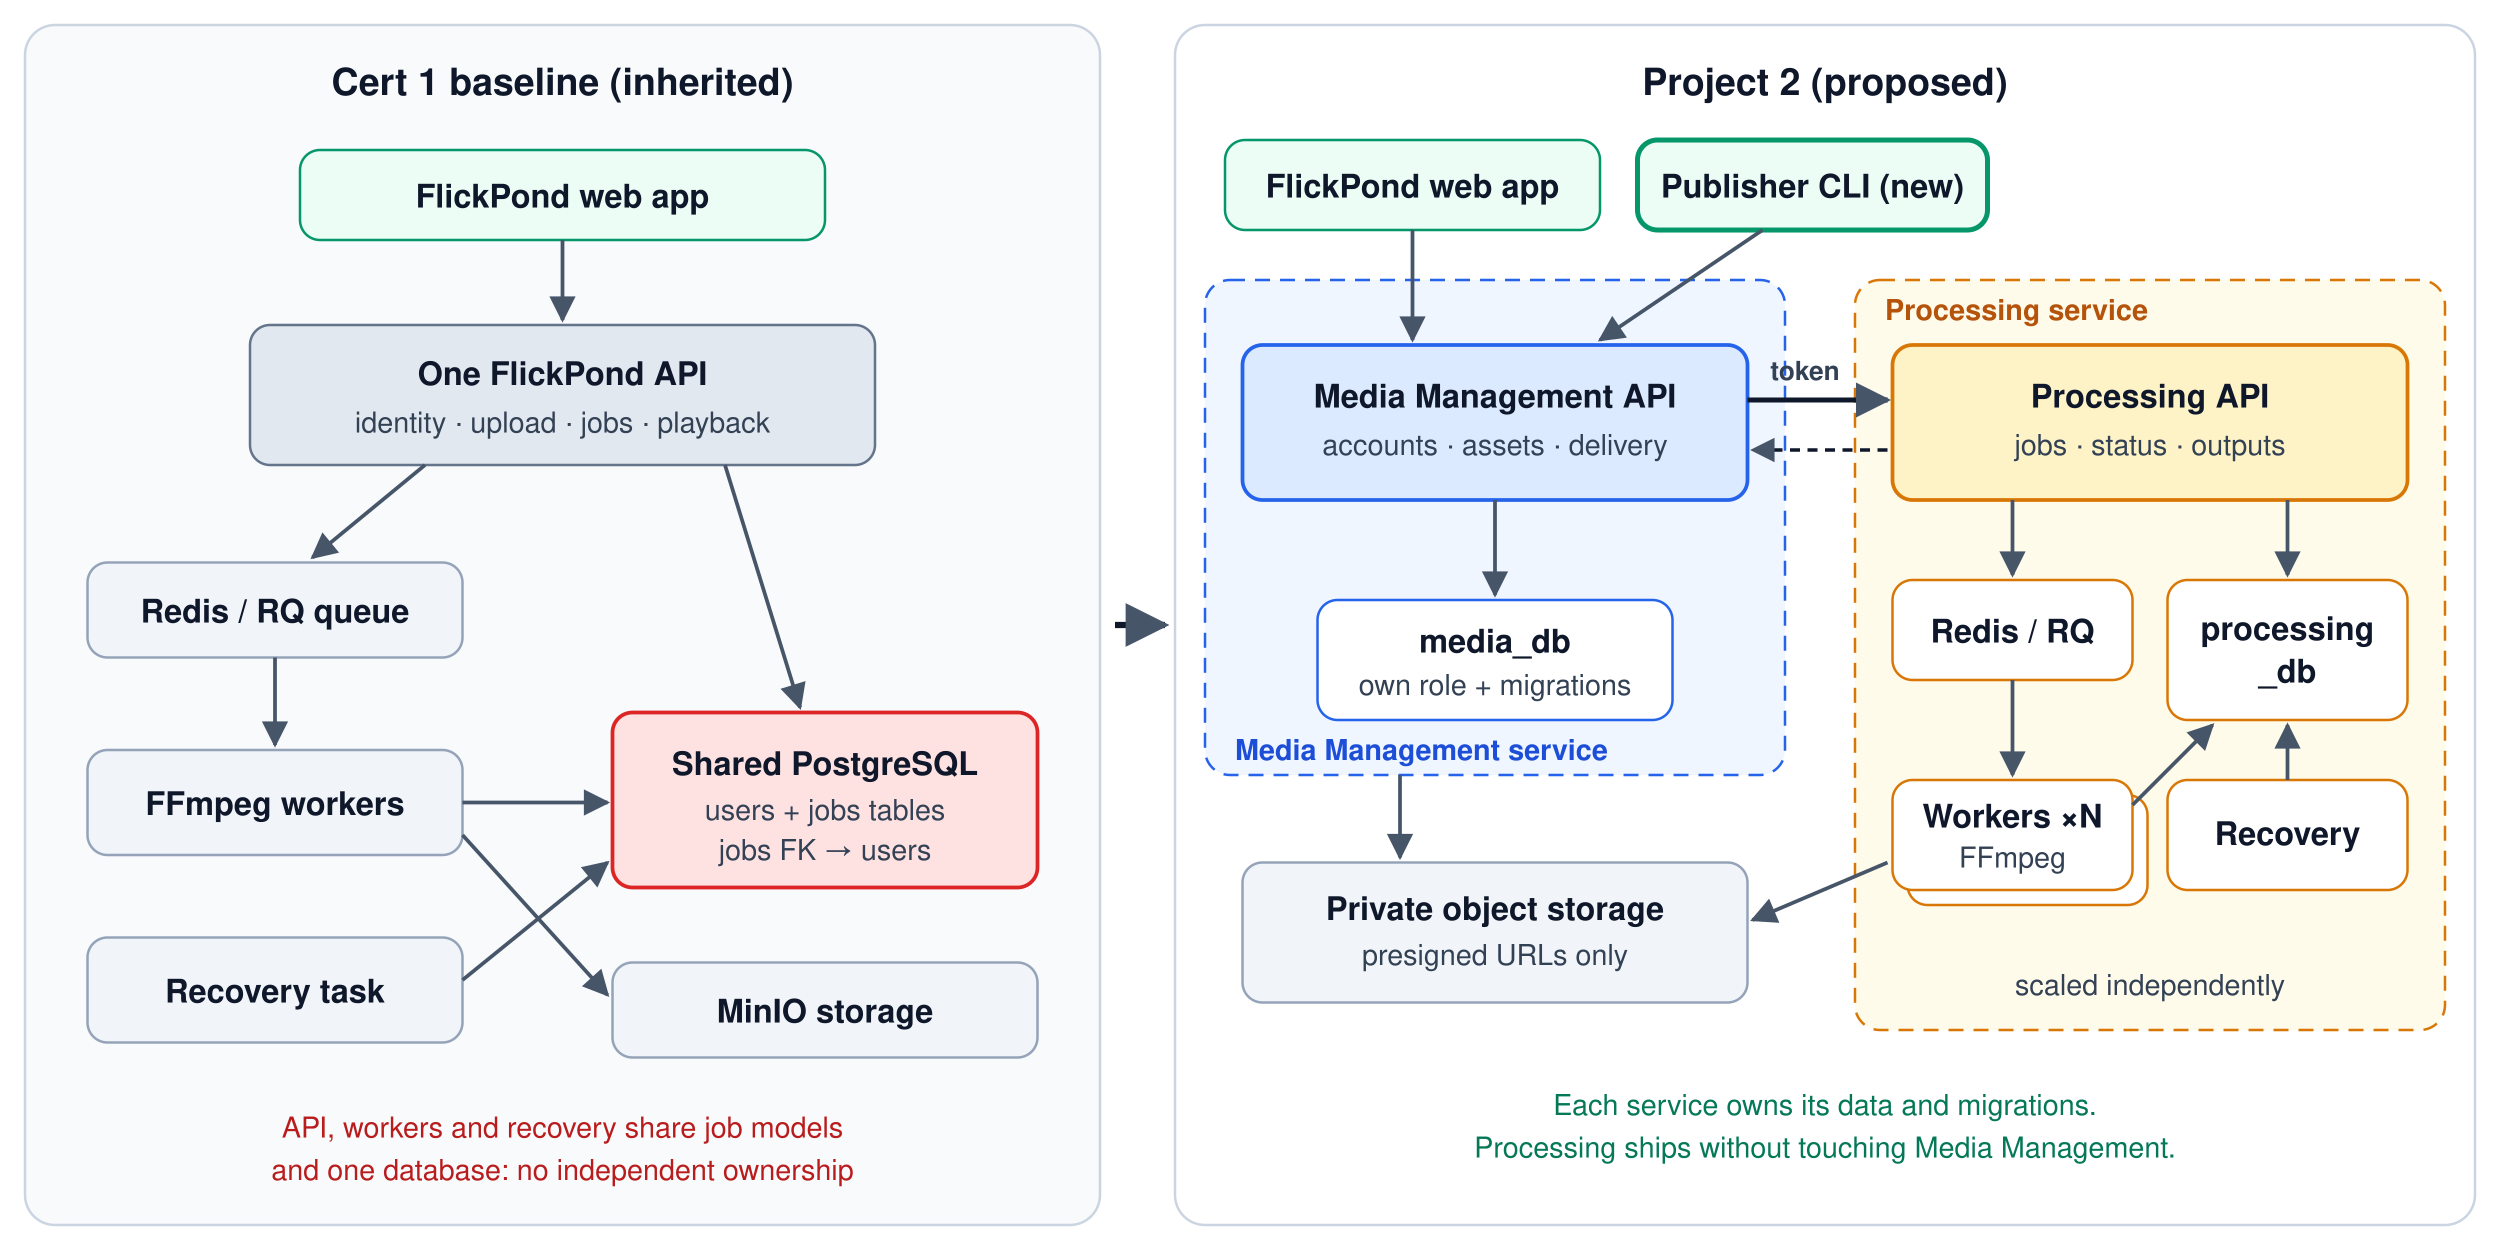
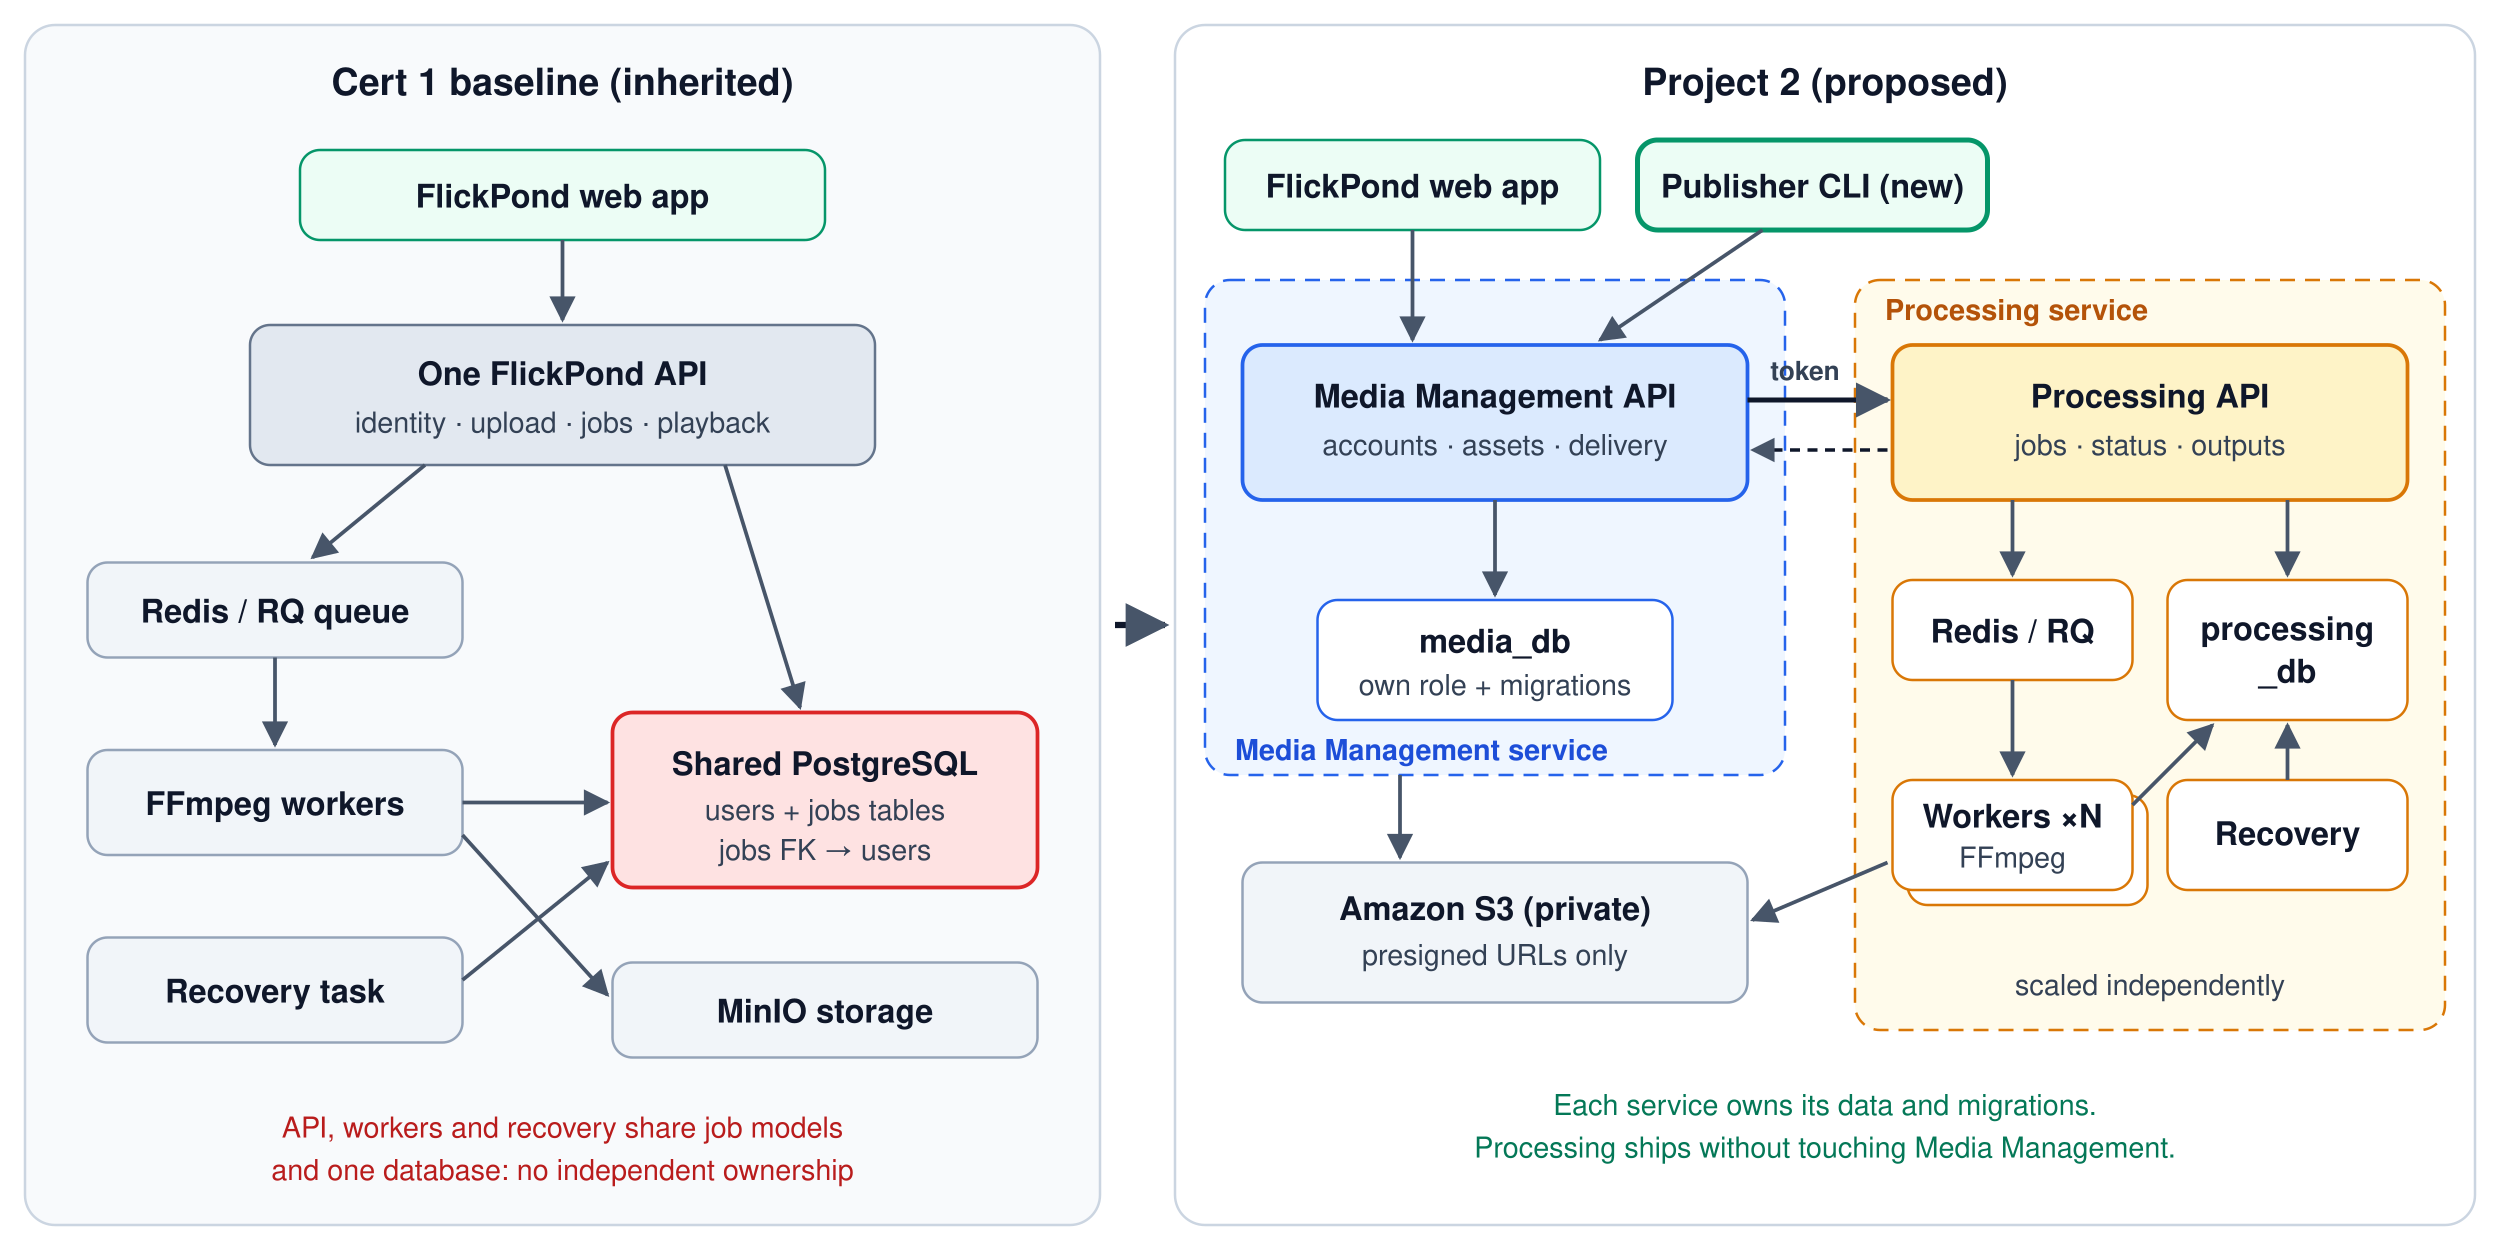
<svg xmlns="http://www.w3.org/2000/svg" viewBox="0 0 1000 500" width="1000" height="500" font-family="Helvetica, Arial, sans-serif">
  <defs>
    <marker id="a" viewBox="0 0 10 10" refX="9" refY="5" markerWidth="7" markerHeight="7" orient="auto-start-reverse">
      <path d="M0,0 L10,5 L0,10 z" fill="#475569" />
    </marker>
  </defs>
  <style>
    .t{font-size:13px;font-weight:bold;fill:#0f172a}
    .s{font-size:11.5px;fill:#334155}
    .h{font-size:15px;font-weight:bold;fill:#0f172a}
    .ln{stroke:#475569;stroke-width:1.5;fill:none}
    .bad{font-size:11.5px;fill:#b91c1c}
  </style>
  <rect width="1000" height="500" fill="#ffffff" />
  <rect x="10" y="10" width="430" height="480" rx="12" fill="#f8fafc" stroke="#cbd5e1" />
  <text class="h" x="225" y="38" text-anchor="middle">Cert 1 baseline (inherited)</text>
  <rect x="120" y="60" width="210" height="36" rx="8" fill="#ecfdf5" stroke="#059669" />
  <text class="t" x="225" y="83" text-anchor="middle">FlickPond web app</text>
  <rect x="100" y="130" width="250" height="56" rx="8" fill="#e2e8f0" stroke="#64748b" />
  <text class="t" x="225" y="154" text-anchor="middle">One FlickPond API</text>
  <text class="s" x="225" y="173" text-anchor="middle">identity · upload · jobs · playback</text>
  <rect x="35" y="225" width="150" height="38" rx="8" fill="#f1f5f9" stroke="#94a3b8" />
  <text class="t" x="110" y="249" text-anchor="middle">Redis / RQ queue</text>
  <rect x="35" y="300" width="150" height="42" rx="8" fill="#f1f5f9" stroke="#94a3b8" />
  <text class="t" x="110" y="326" text-anchor="middle">FFmpeg workers</text>
  <rect x="35" y="375" width="150" height="42" rx="8" fill="#f1f5f9" stroke="#94a3b8" />
  <text class="t" x="110" y="401" text-anchor="middle">Recovery task</text>
  <rect x="245" y="285" width="170" height="70" rx="8" fill="#fee2e2" stroke="#dc2626" stroke-width="1.5" />
  <text class="t" x="330" y="310" text-anchor="middle">Shared PostgreSQL</text>
  <text class="s" x="330" y="328" text-anchor="middle">users + jobs tables</text>
  <text class="s" x="330" y="344" text-anchor="middle">jobs FK → users</text>
  <rect x="245" y="385" width="170" height="38" rx="8" fill="#f1f5f9" stroke="#94a3b8" />
  <text class="t" x="330" y="409" text-anchor="middle">MinIO storage</text>
  <path class="ln" d="M225,96 L225,128" marker-end="url(#a)" />
  <path class="ln" d="M170,186 L125,223" marker-end="url(#a)" />
  <path class="ln" d="M290,186 L320,283" marker-end="url(#a)" />
  <path class="ln" d="M110,263 L110,298" marker-end="url(#a)" />
  <path class="ln" d="M185,321 L243,321" marker-end="url(#a)" />
  <path class="ln" d="M185,392 L243,345" marker-end="url(#a)" />
  <path class="ln" d="M185,334 L243,398" marker-end="url(#a)" />
  <text class="bad" x="225" y="455" text-anchor="middle">API, workers and recovery share job models</text>
  <text class="bad" x="225" y="472" text-anchor="middle">and one database: no independent ownership</text>
  <path d="M446,250 L466,250" stroke="#0f172a" stroke-width="2.5" marker-end="url(#a)" />
  <rect x="470" y="10" width="520" height="480" rx="12" fill="#ffffff" stroke="#cbd5e1" />
  <text class="h" x="730" y="38" text-anchor="middle">Project 2 (proposed)</text>
  <rect x="490" y="56" width="150" height="36" rx="8" fill="#ecfdf5" stroke="#059669" />
  <text class="t" x="565" y="79" text-anchor="middle">FlickPond web app</text>
  <rect x="655" y="56" width="140" height="36" rx="8" fill="#ecfdf5" stroke="#059669" stroke-width="2" />
  <text class="t" x="725" y="79" text-anchor="middle">Publisher CLI (new)</text>
  <rect x="482" y="112" width="232" height="198" rx="10" fill="#eff6ff" stroke="#2563eb" stroke-dasharray="6 4" />
  <text class="s" x="494" y="304" style="font-weight:bold;fill:#1d4ed8">Media Management service</text>
  <rect x="497" y="138" width="202" height="62" rx="8" fill="#dbeafe" stroke="#2563eb" stroke-width="1.5" />
  <text class="t" x="598" y="163" text-anchor="middle">Media Management API</text>
  <text class="s" x="598" y="182" text-anchor="middle">accounts · assets · delivery</text>
  <rect x="527" y="240" width="142" height="48" rx="8" fill="#ffffff" stroke="#2563eb" />
  <text class="t" x="598" y="261" text-anchor="middle">media_db</text>
  <text class="s" x="598" y="278" text-anchor="middle">own role + migrations</text>
  <path class="ln" d="M598,200 L598,238" marker-end="url(#a)" />
  <rect x="742" y="112" width="236" height="300" rx="10" fill="#fffbeb" stroke="#d97706" stroke-dasharray="6 4" />
  <text class="s" x="754" y="128" style="font-weight:bold;fill:#b45309">Processing service</text>
  <rect x="757" y="138" width="206" height="62" rx="8" fill="#fef3c7" stroke="#d97706" stroke-width="1.5" />
  <text class="t" x="860" y="163" text-anchor="middle">Processing API</text>
  <text class="s" x="860" y="182" text-anchor="middle">jobs · status · outputs</text>
  <rect x="757" y="232" width="96" height="40" rx="8" fill="#ffffff" stroke="#d97706" />
  <text class="t" x="805" y="257" text-anchor="middle">Redis / RQ</text>
  <rect x="867" y="232" width="96" height="56" rx="8" fill="#ffffff" stroke="#d97706" />
  <text class="t" x="915" y="256" text-anchor="middle">processing</text>
  <text class="t" x="915" y="273" text-anchor="middle">_db</text>
  <rect x="763" y="318" width="96" height="44" rx="8" fill="#ffffff" stroke="#d97706" />
  <rect x="757" y="312" width="96" height="44" rx="8" fill="#ffffff" stroke="#d97706" />
  <text class="t" x="805" y="331" text-anchor="middle">Workers ×N</text>
  <text class="s" x="805" y="347" text-anchor="middle">FFmpeg</text>
  <rect x="867" y="312" width="96" height="44" rx="8" fill="#ffffff" stroke="#d97706" />
  <text class="t" x="915" y="338" text-anchor="middle">Recovery</text>
  <path class="ln" d="M805,200 L805,230" marker-end="url(#a)" />
  <path class="ln" d="M915,200 L915,230" marker-end="url(#a)" />
  <path class="ln" d="M805,272 L805,310" marker-end="url(#a)" />
  <path class="ln" d="M853,322 L885,290" marker-end="url(#a)" />
  <path class="ln" d="M915,312 L915,290" marker-end="url(#a)" />
  <text class="s" x="860" y="398" text-anchor="middle">scaled independently</text>
  <path class="ln" d="M565,92 L565,136" marker-end="url(#a)" />
  <path class="ln" d="M705,92 L640,136" marker-end="url(#a)" />
  <path d="M699,160 L755,160" stroke="#0f172a" stroke-width="2" fill="none" marker-end="url(#a)" />
  <path d="M755,180 L701,180" stroke="#0f172a" stroke-width="1.4" stroke-dasharray="4 3" fill="none" marker-end="url(#a)" />
  <text class="s" x="722" y="152" text-anchor="middle" style="font-size:10.5px;font-weight:bold">token</text>
  <rect x="497" y="345" width="202" height="56" rx="8" fill="#f1f5f9" stroke="#94a3b8" />
-   <text class="t" x="598" y="368" text-anchor="middle">Private object storage</text>
+   <text class="t" x="598" y="368" text-anchor="middle">Amazon S3 (private)</text>
  <text class="s" x="598" y="386" text-anchor="middle">presigned URLs only</text>
  <path class="ln" d="M560,310 L560,343" marker-end="url(#a)" />
  <path class="ln" d="M755,345 L701,368" marker-end="url(#a)" />
  <text class="s" x="730" y="446" text-anchor="middle" style="fill:#047857">Each service owns its data and migrations.</text>
  <text class="s" x="730" y="463" text-anchor="middle" style="fill:#047857">Processing ships without touching Media Management.</text>
</svg>
